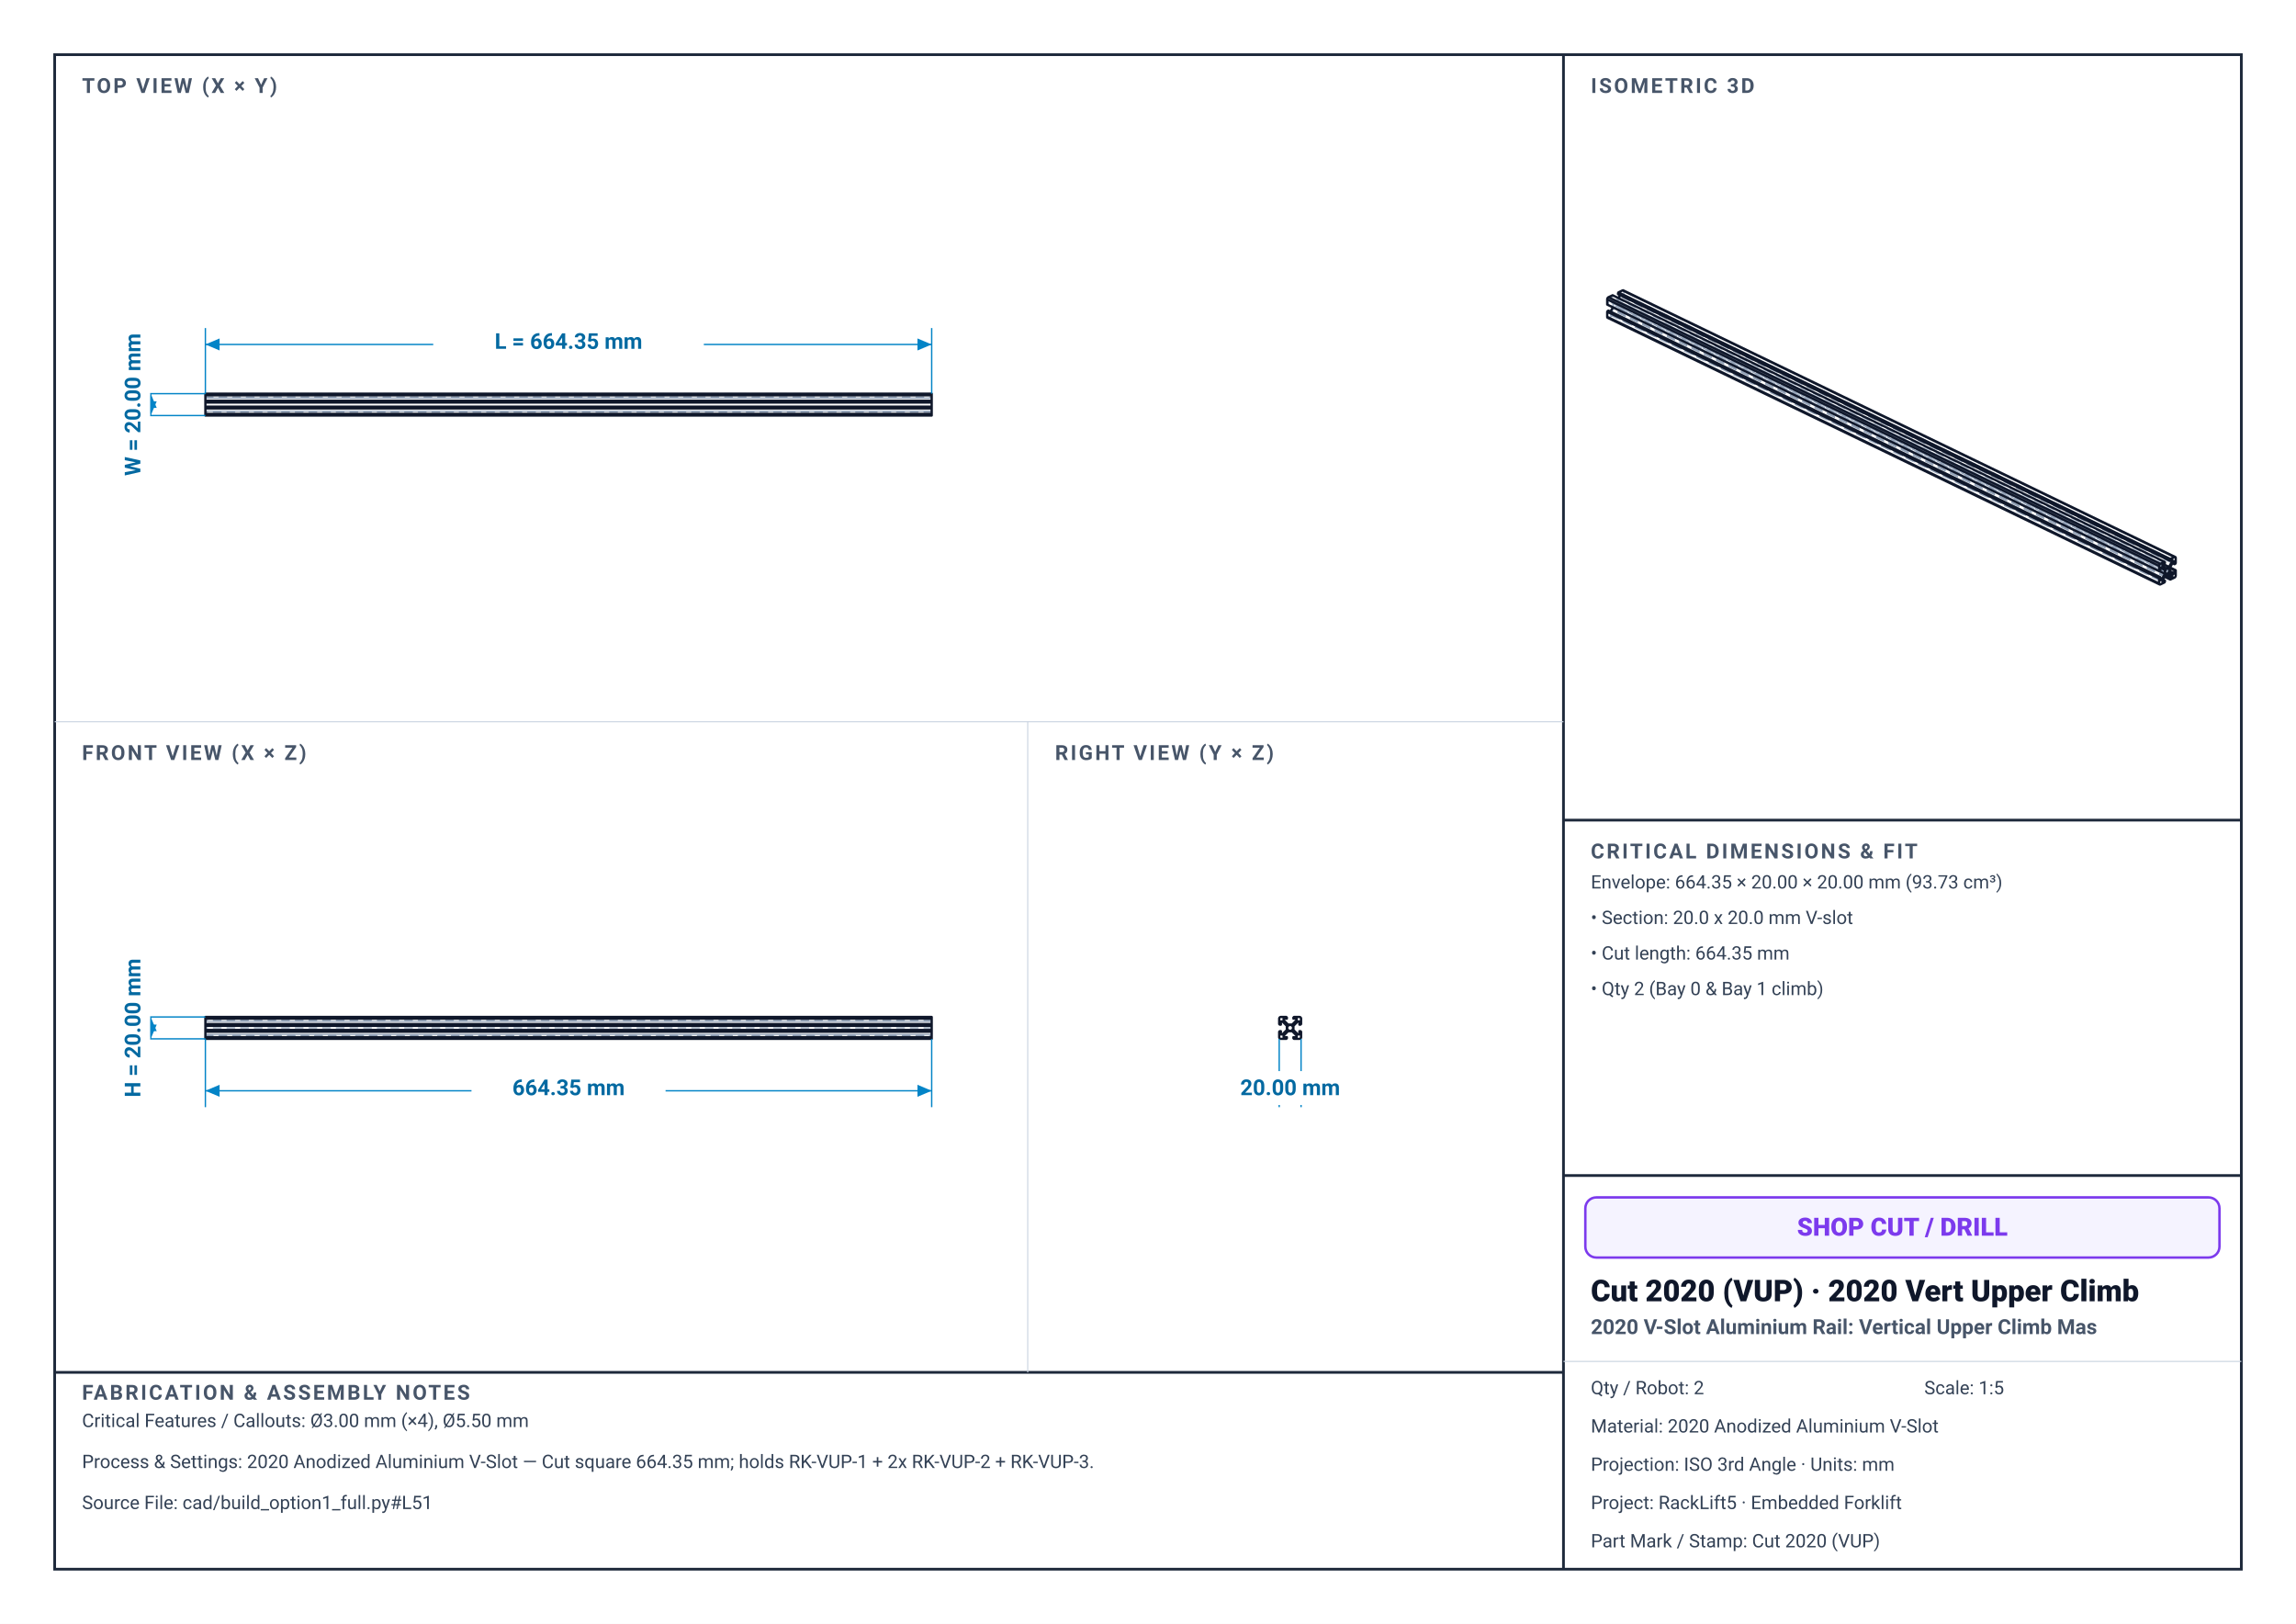
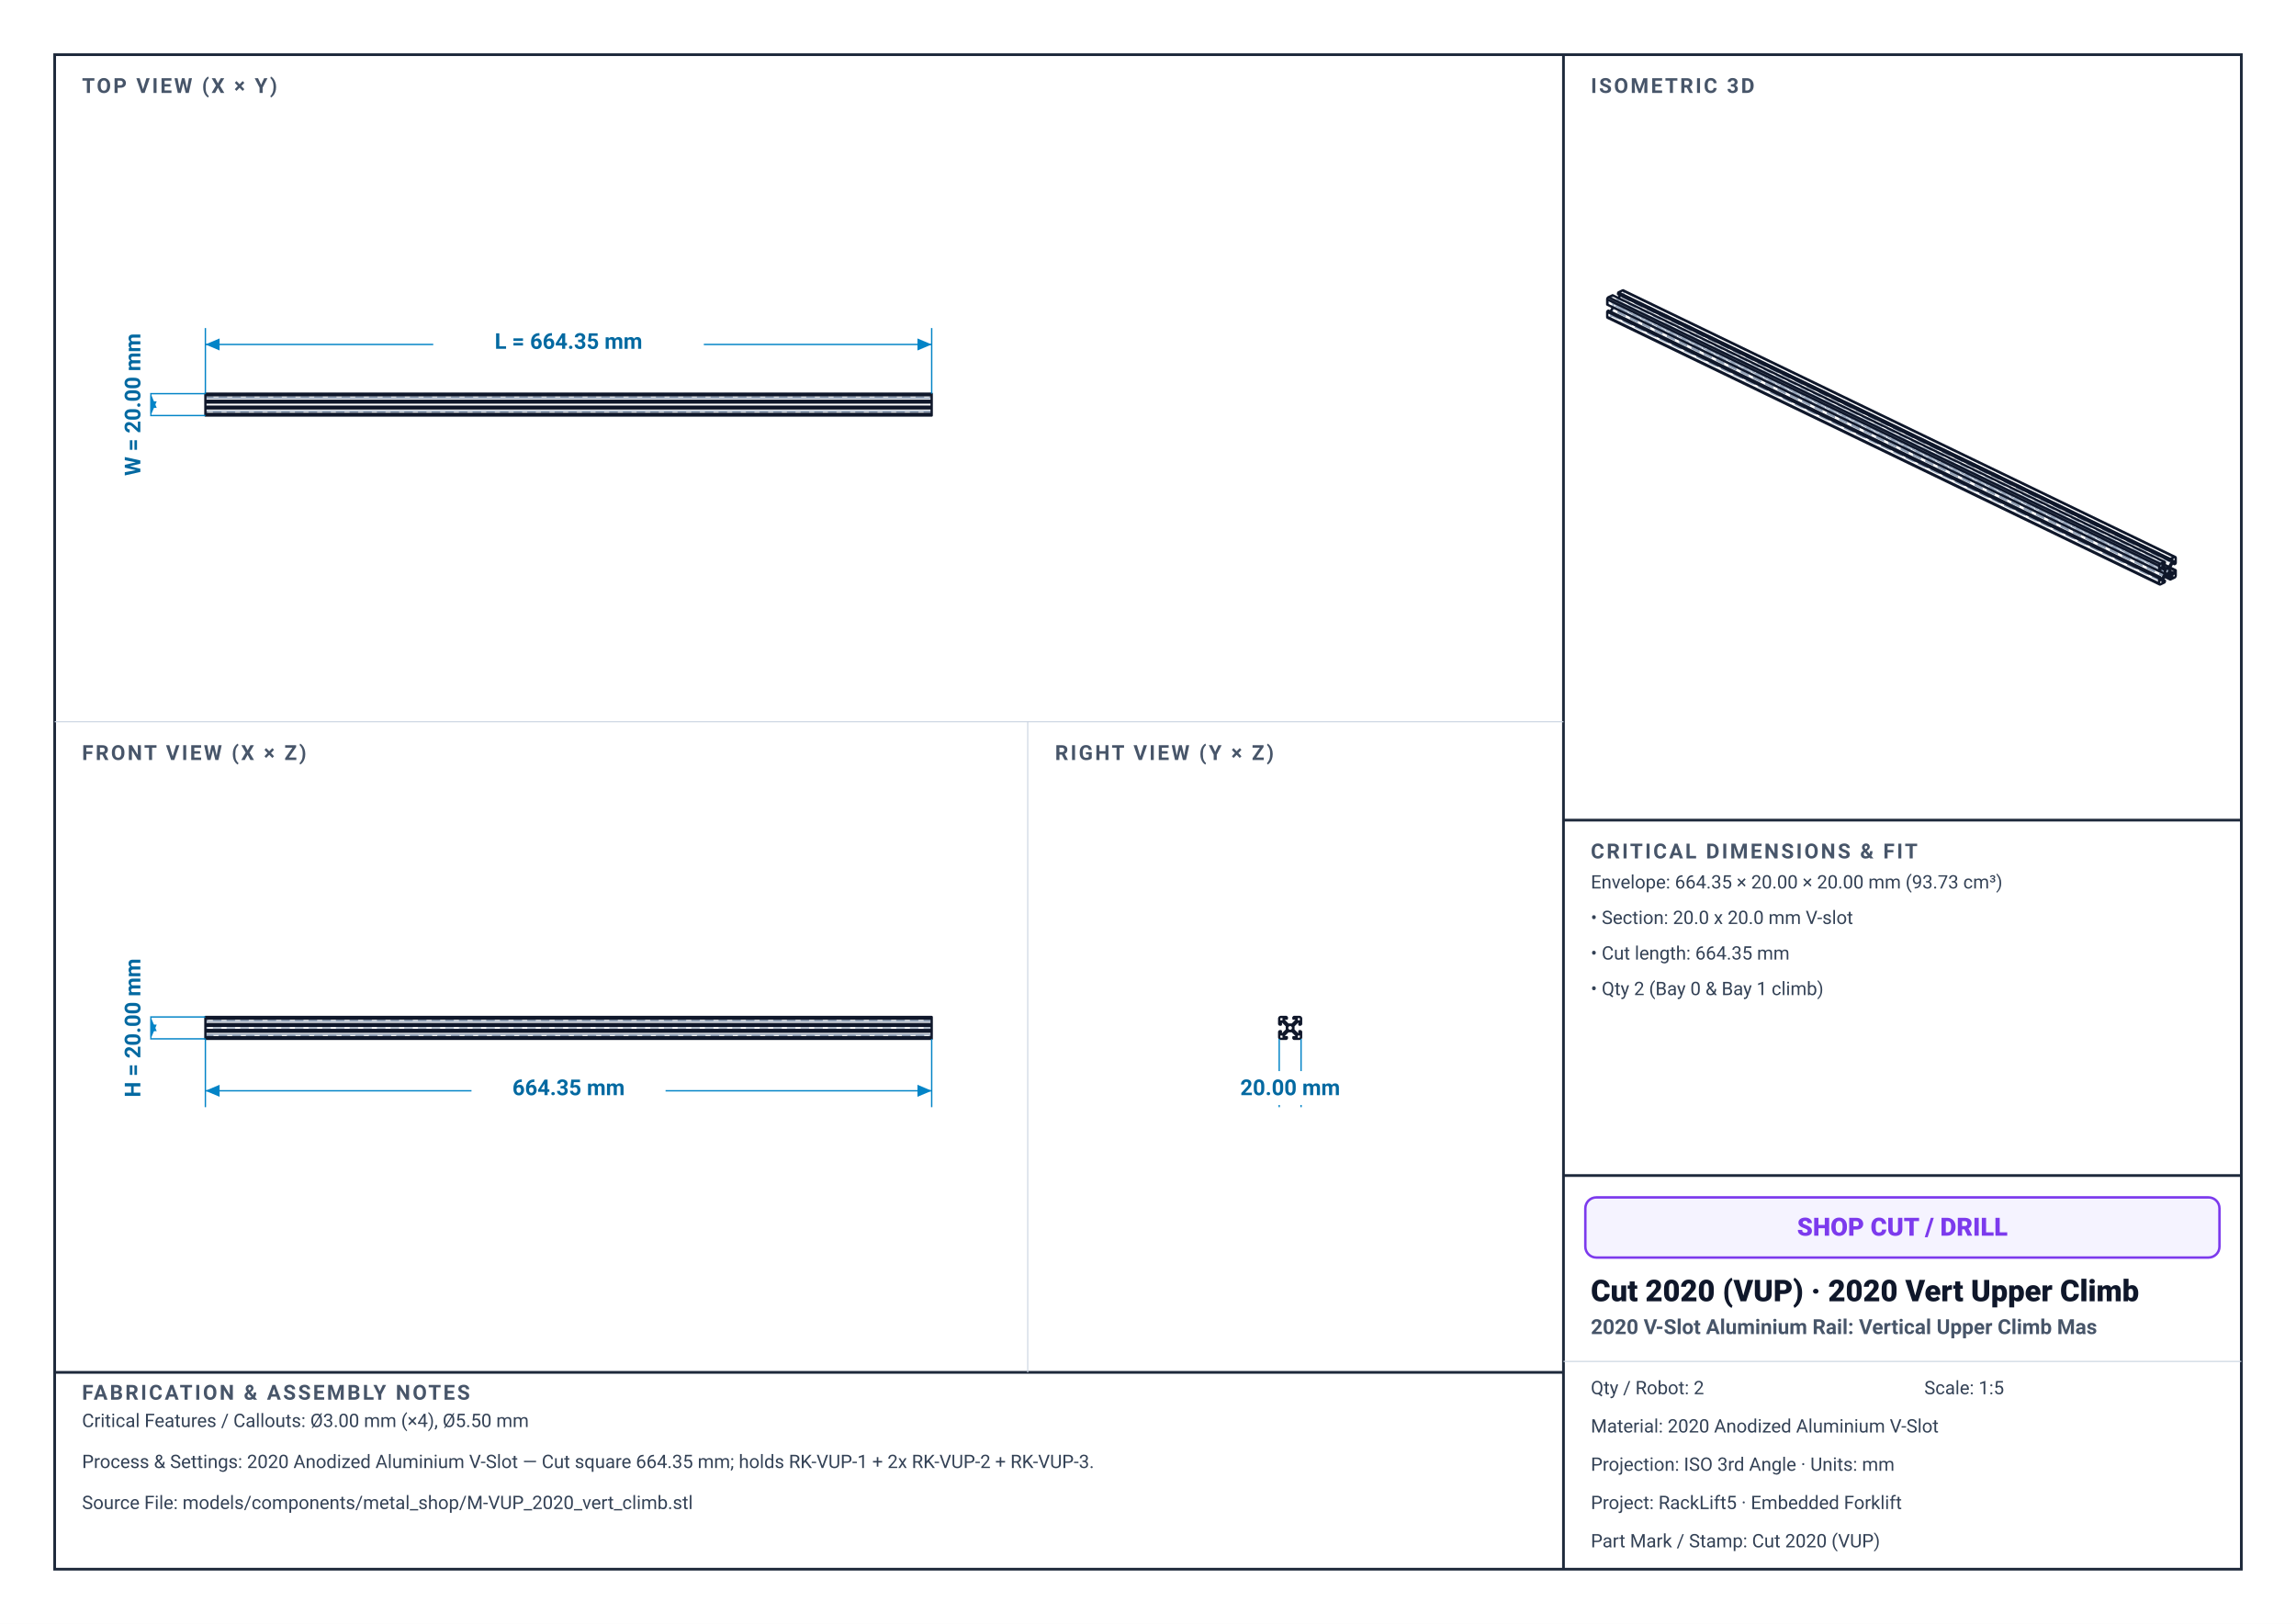
<svg xmlns="http://www.w3.org/2000/svg" width="420mm" height="297mm" viewBox="0 0 420 297">
  <style>
    text { font-family: -apple-system, BlinkMacSystemFont, "Segoe UI", Roboto, Helvetica, sans-serif; fill: #0f172a; }
    .vis { fill: none; stroke: #0f172a; stroke-width: 0.42; stroke-linecap: round; stroke-linejoin: round; }
    .hid { fill: none; stroke: #94a3b8; stroke-width: 0.22; stroke-dasharray: 1.4,1.1; stroke-linecap: round; }
    .dim line { stroke: #0284c7; stroke-width: 0.25; }
    .dim polygon { fill: #0284c7; }
    .dim text { fill: #0369a1; font-size: 4.0px; font-weight: 700; }
    .frame { fill: none; stroke: #1e293b; stroke-width: 0.5; }
    .grid { fill: none; stroke: #cbd5e1; stroke-width: 0.2; }
    .lbl { font-size: 3.8px; font-weight: 700; fill: #475569; letter-spacing: 0.4px; }
    .sm { font-size: 3.4px; fill: #334155; }
    .ttl { font-size: 5.5px; font-weight: 800; fill: #0f172a; }
    .sub { font-size: 3.8px; font-weight: 600; fill: #475569; }
  </style>
  <rect x="0" y="0" width="420" height="297" fill="#ffffff" />
  <rect x="10" y="10" width="400" height="277" class="frame" />
  <line x1="286" y1="10" x2="286" y2="287" class="frame" />
  <line x1="10" y1="251" x2="286" y2="251" class="frame" />
  <line x1="286" y1="150" x2="410" y2="150" class="frame" />
  <line x1="286" y1="215" x2="410" y2="215" class="frame" />
  <line x1="188" y1="132" x2="188" y2="251" class="grid" />
  <line x1="10" y1="132" x2="286" y2="132" class="grid" />
  <text x="15" y="17" class="lbl">TOP VIEW (X × Y)</text>
  <text x="15" y="139" class="lbl">FRONT VIEW (X × Z)</text>
  <text x="193" y="139" class="lbl">RIGHT VIEW (Y × Z)</text>
  <text x="291" y="17" class="lbl">ISOMETRIC 3D</text>
  <path class="hid" d="M37.57,76.00L170.43,76.00 M170.43,76.00L37.57,76.00 M170.43,75.70L170.43,75.72L170.43,75.73L170.43,75.75L170.43,75.77L170.43,75.78L170.43,75.80L170.43,75.82L170.43,75.83L170.43,75.85L170.43,75.87L170.43,75.88L170.43,75.90L170.43,75.92L170.43,75.93L170.43,75.95L170.43,75.97L170.43,75.98L170.43,76.00 M170.43,75.90L170.43,76.00 M170.43,75.70L170.43,74.70 M170.43,75.70L170.43,75.90 M170.43,74.70L170.43,74.60 M170.43,75.41L170.43,75.70 M170.43,74.60L170.43,75.19 M170.43,74.60L170.43,75.41 M170.43,75.19L170.43,74.38 M170.43,75.41L170.43,74.60 M170.43,74.38L170.43,73.62 M170.43,75.70L170.43,75.41 M170.43,73.62L170.43,72.81 M170.43,75.90L170.43,75.70 M170.43,72.81L170.43,73.40 M170.43,76.00L170.43,75.90 M170.43,73.40L170.43,73.30 M170.43,73.30L170.43,72.30 M170.43,72.00L170.43,72.02L170.43,72.03L170.43,72.05L170.43,72.07L170.43,72.08L170.43,72.10L170.43,72.12L170.43,72.13L170.43,72.15L170.43,72.17L170.43,72.18L170.43,72.20L170.43,72.22L170.43,72.23L170.43,72.25L170.43,72.27L170.43,72.28L170.43,72.30 M170.43,72.00L170.43,72.10 M170.43,75.19L170.43,74.60 M170.43,72.10L170.43,72.30 M170.43,74.60L170.43,75.19 M170.43,72.30L170.43,72.59 M170.43,72.59L170.43,73.40 M170.43,72.81L170.43,73.40 M170.43,73.40L170.43,72.59 M170.43,73.40L170.43,72.81 M170.43,72.59L170.43,72.30 M170.43,72.30L170.43,72.10 M170.43,72.10L170.43,72.00 M170.43,73.45L170.43,73.51L170.43,73.57L170.43,73.63L170.43,73.70L170.43,73.76L170.43,73.82L170.43,73.88L170.43,73.94L170.43,74.00L170.43,74.06L170.43,74.12L170.43,74.18L170.43,74.24L170.43,74.30L170.43,74.37L170.43,74.43L170.43,74.49L170.43,74.55 M170.43,74.55L170.43,74.49L170.43,74.43L170.43,74.37L170.43,74.30L170.43,74.24L170.43,74.18L170.43,74.12L170.43,74.06L170.43,74.00L170.43,73.94L170.43,73.88L170.43,73.82L170.43,73.76L170.43,73.70L170.43,73.63L170.43,73.57L170.43,73.51L170.43,73.45 M170.43,73.45L37.57,73.45 M37.57,73.45L37.57,73.51L37.57,73.57L37.57,73.63L37.57,73.70L37.57,73.76L37.57,73.82L37.57,73.88L37.57,73.94L37.57,74.00L37.57,74.06L37.57,74.12L37.57,74.18L37.57,74.24L37.57,74.30L37.57,74.37L37.57,74.43L37.57,74.49L37.57,74.55 M37.57,74.55L37.57,74.49L37.57,74.43L37.57,74.37L37.57,74.30L37.57,74.24L37.57,74.18L37.57,74.12L37.57,74.06L37.57,74.00L37.57,73.94L37.57,73.88L37.57,73.82L37.57,73.76L37.57,73.70L37.57,73.63L37.57,73.57L37.57,73.51L37.57,73.45 M37.57,72.00L170.43,72.00 M37.57,72.10L170.43,72.10 M37.57,72.10L37.57,72.00 M37.57,72.10L170.43,72.10 M170.43,73.30L37.57,73.30 M37.57,72.30L170.43,72.30 M37.57,72.30L37.57,72.10 M37.57,72.30L170.43,72.30 M170.43,73.40L37.57,73.40 M37.57,72.59L170.43,72.59 M37.57,72.59L37.57,72.30 M37.57,73.40L37.57,72.81 M170.43,72.81L37.57,72.81 M37.57,73.40L170.43,73.40 M37.57,73.40L37.57,72.59 M170.43,72.81L37.57,72.81 M37.57,73.40L170.43,73.40 M37.57,72.81L37.57,73.40 M37.57,72.59L170.43,72.59 M37.57,72.59L37.57,73.40 M37.57,72.30L170.43,72.30 M37.57,72.30L37.57,72.59 M37.57,74.60L37.57,75.19 M170.43,75.19L37.57,75.19 M37.57,72.30L170.43,72.30 M170.43,75.19L37.57,75.19 M37.57,72.10L170.43,72.10 M37.57,72.10L37.57,72.30 M37.57,75.19L37.57,74.60 M170.43,74.60L37.57,74.60 M37.57,72.10L170.43,72.10 M37.57,72.00L170.43,72.00 M37.57,72.00L37.57,72.10 M170.43,74.70L37.57,74.70 M37.57,72.00L170.43,72.00 M37.57,72.00L37.57,72.02L37.57,72.03L37.57,72.05L37.57,72.07L37.57,72.08L37.57,72.10L37.57,72.12L37.57,72.13L37.57,72.15L37.57,72.17L37.57,72.18L37.57,72.20L37.57,72.22L37.57,72.23L37.57,72.25L37.57,72.27L37.57,72.28L37.57,72.30 M37.57,72.30L170.43,72.30 M37.57,73.30L170.43,73.30 M37.57,73.30L37.57,72.30 M37.57,73.30L170.43,73.30 M170.43,76.00L37.57,76.00 M37.57,73.40L170.43,73.40 M37.57,73.40L37.57,73.30 M37.57,76.00L37.57,75.90 M170.43,75.90L37.57,75.90 M37.57,73.40L170.43,73.40 M170.43,75.90L37.57,75.90 M37.57,72.81L170.43,72.81 M37.57,72.81L37.57,73.40 M37.57,75.90L37.57,75.70 M170.43,75.70L37.57,75.70 M37.57,72.81L170.43,72.81 M170.43,75.70L37.57,75.70 M37.57,73.62L170.43,73.62 M37.57,73.62L37.57,72.81 M37.57,75.70L37.57,75.41 M170.43,75.41L37.57,75.41 M37.57,74.38L170.43,74.38 M37.57,74.38L37.57,73.62 M37.57,75.41L37.57,74.60 M170.43,74.60L37.57,74.60 M37.57,75.19L170.43,75.19 M37.57,75.19L37.57,74.38 M170.43,74.60L37.57,74.60 M37.57,75.19L170.43,75.19 M37.57,74.60L37.57,75.41 M170.43,75.41L37.57,75.41 M37.57,74.60L170.43,74.60 M37.57,74.60L37.57,75.19 M37.57,75.41L37.57,75.70 M170.43,75.70L37.57,75.70 M37.57,74.60L170.43,74.60 M170.43,75.70L37.57,75.70 M37.57,74.70L170.43,74.70 M37.57,74.70L37.57,74.60 M37.57,75.70L37.57,75.90 M170.43,75.90L37.57,75.90 M37.57,74.70L170.43,74.70 M170.43,75.90L37.57,75.90 M37.57,75.70L170.43,75.70 M37.57,75.70L37.57,74.70 M37.57,75.90L37.57,76.00 M37.57,75.70L37.57,75.72L37.57,75.73L37.57,75.75L37.57,75.77L37.57,75.78L37.57,75.80L37.57,75.82L37.57,75.83L37.57,75.85L37.57,75.87L37.57,75.88L37.57,75.90L37.57,75.92L37.57,75.93L37.57,75.95L37.57,75.97L37.57,75.98L37.57,76.00 M170.43,74.55L37.57,74.55 M170.43,190.00L170.43,189.90 M170.43,189.19L170.43,188.60 M170.43,189.90L170.43,189.70 M170.43,188.60L170.43,189.19 M170.43,189.70L170.43,189.41 M170.43,189.41L170.43,188.60 M170.43,186.81L170.43,187.40 M170.43,188.60L170.43,189.41 M170.43,187.40L170.43,186.81 M170.43,189.41L170.43,189.70 M170.43,189.70L170.43,189.90 M170.43,189.90L170.43,190.00 M170.43,189.70L170.43,189.72L170.43,189.73L170.43,189.75L170.43,189.77L170.43,189.78L170.43,189.80L170.43,189.82L170.43,189.83L170.43,189.85L170.43,189.87L170.43,189.88L170.43,189.90L170.43,189.92L170.43,189.93L170.43,189.95L170.43,189.97L170.43,189.98L170.43,190.00 M170.43,186.10L170.43,186.00 M170.43,189.70L170.43,188.70 M170.43,186.30L170.43,186.10 M170.43,188.70L170.43,188.60 M170.43,186.59L170.43,186.30 M170.43,188.60L170.43,189.19 M170.43,187.40L170.43,186.59 M170.43,189.19L170.43,188.38 M170.43,186.59L170.43,187.40 M170.43,188.38L170.43,187.62 M170.43,186.30L170.43,186.59 M170.43,187.62L170.43,186.81 M170.43,186.10L170.43,186.30 M170.43,186.81L170.43,187.40 M170.43,186.00L170.43,186.10 M170.43,187.40L170.43,187.30 M170.43,186.00L170.43,186.02L170.43,186.03L170.43,186.05L170.43,186.07L170.43,186.08L170.43,186.10L170.43,186.12L170.43,186.13L170.43,186.15L170.43,186.17L170.43,186.18L170.43,186.20L170.43,186.22L170.43,186.23L170.43,186.25L170.43,186.27L170.43,186.28L170.43,186.30 M170.43,187.30L170.43,186.30 M170.43,188.00L170.43,187.97L170.43,187.94L170.43,187.91L170.43,187.88L170.43,187.85L170.43,187.82L170.43,187.79L170.43,187.76L170.43,187.73L170.43,187.70L170.43,187.67L170.43,187.63L170.43,187.60L170.43,187.57L170.43,187.54L170.43,187.51L170.43,187.48L170.43,187.45 M170.43,187.45L170.43,187.51L170.43,187.57L170.43,187.63L170.43,187.70L170.43,187.76L170.43,187.82L170.43,187.88L170.43,187.94L170.43,188.00L170.43,188.06L170.43,188.12L170.43,188.18L170.43,188.24L170.43,188.30L170.43,188.37L170.43,188.43L170.43,188.49L170.43,188.55 M170.43,188.55L170.43,188.52L170.43,188.49L170.43,188.46L170.43,188.43L170.43,188.40L170.43,188.37L170.43,188.33L170.43,188.30L170.43,188.27L170.43,188.24L170.43,188.21L170.43,188.18L170.43,188.15L170.43,188.12L170.43,188.09L170.43,188.06L170.43,188.03L170.43,188.00 M170.43,188.00L37.57,188.00 M37.57,188.00L37.57,187.97L37.57,187.94L37.57,187.91L37.57,187.88L37.57,187.85L37.57,187.82L37.57,187.79L37.57,187.76L37.57,187.73L37.57,187.70L37.57,187.67L37.57,187.63L37.57,187.60L37.57,187.57L37.57,187.54L37.57,187.51L37.57,187.48L37.57,187.45 M37.57,187.45L37.57,187.51L37.57,187.57L37.57,187.63L37.57,187.70L37.57,187.76L37.57,187.82L37.57,187.88L37.57,187.94L37.57,188.00L37.57,188.06L37.57,188.12L37.57,188.18L37.57,188.24L37.57,188.30L37.57,188.37L37.57,188.43L37.57,188.49L37.57,188.55 M37.57,188.55L37.57,188.52L37.57,188.49L37.57,188.46L37.57,188.43L37.57,188.40L37.57,188.37L37.57,188.33L37.57,188.30L37.57,188.27L37.57,188.24L37.57,188.21L37.57,188.18L37.57,188.15L37.57,188.12L37.57,188.09L37.57,188.06L37.57,188.03L37.57,188.00 M37.57,187.30L170.43,187.30 M37.57,187.30L37.57,186.30 M170.43,186.30L37.57,186.30 M37.57,186.00L37.57,186.02L37.57,186.03L37.57,186.05L37.57,186.07L37.57,186.08L37.57,186.10L37.57,186.12L37.57,186.13L37.57,186.15L37.57,186.17L37.57,186.18L37.57,186.20L37.57,186.22L37.57,186.23L37.57,186.25L37.57,186.27L37.57,186.28L37.57,186.30 M170.43,186.00L37.57,186.00 M37.57,187.30L170.43,187.30 M170.43,186.00L37.57,186.00 M37.57,187.40L170.43,187.40 M37.57,187.40L37.57,187.30 M37.57,186.00L37.57,186.10 M170.43,186.10L37.57,186.10 M37.57,187.40L170.43,187.40 M170.43,186.10L37.57,186.10 M37.57,186.81L170.43,186.81 M37.57,186.81L37.57,187.40 M37.57,186.10L37.57,186.30 M170.43,186.30L37.57,186.30 M37.57,186.81L170.43,186.81 M170.43,186.30L37.57,186.30 M37.57,187.62L170.43,187.62 M37.57,187.62L37.57,186.81 M37.57,186.30L37.57,186.59 M170.43,186.59L37.57,186.59 M37.57,188.38L170.43,188.38 M37.57,188.38L37.57,187.62 M37.57,186.59L37.57,187.40 M170.43,187.40L37.57,187.40 M37.57,189.19L170.43,189.19 M37.57,189.19L37.57,188.38 M170.43,187.40L37.57,187.40 M37.57,189.19L170.43,189.19 M37.57,187.40L37.57,186.59 M170.43,186.59L37.57,186.59 M37.57,188.60L170.43,188.60 M37.57,188.60L37.57,189.19 M37.57,186.59L37.57,186.30 M170.43,186.30L37.57,186.30 M37.57,188.60L170.43,188.60 M170.43,186.30L37.57,186.30 M37.57,188.70L170.43,188.70 M37.57,188.70L37.57,188.60 M37.57,186.30L37.57,186.10 M170.43,186.10L37.57,186.10 M37.57,188.70L170.43,188.70 M170.43,186.10L37.57,186.10 M37.57,189.70L170.43,189.70 M37.57,189.70L37.57,188.70 M37.57,186.10L37.57,186.00 M170.43,186.00L37.57,186.00 M37.57,189.70L37.57,189.72L37.57,189.73L37.57,189.75L37.57,189.77L37.57,189.78L37.57,189.80L37.57,189.82L37.57,189.83L37.57,189.85L37.57,189.87L37.57,189.88L37.57,189.90L37.57,189.92L37.57,189.93L37.57,189.95L37.57,189.97L37.57,189.98L37.57,190.00 M37.57,190.00L170.43,190.00 M37.57,190.00L170.43,190.00 M37.57,189.90L170.43,189.90 M37.57,189.90L37.57,190.00 M37.57,189.90L170.43,189.90 M170.43,187.30L37.57,187.30 M37.57,189.70L170.43,189.70 M37.57,189.70L37.57,189.90 M37.57,189.70L170.43,189.70 M170.43,187.40L37.57,187.40 M37.57,189.41L170.43,189.41 M37.57,189.41L37.57,189.70 M37.57,187.40L37.57,186.81 M170.43,186.81L37.57,186.81 M37.57,188.60L170.43,188.60 M37.57,188.60L37.57,189.41 M170.43,186.81L37.57,186.81 M37.57,188.60L170.43,188.60 M37.57,186.81L37.57,187.40 M37.57,189.41L170.43,189.41 M37.57,189.41L37.57,188.60 M37.57,189.70L170.43,189.70 M37.57,189.70L37.57,189.41 M37.57,188.60L37.57,189.19 M170.43,189.19L37.57,189.19 M37.57,189.70L170.43,189.70 M170.43,189.19L37.57,189.19 M37.57,189.90L170.43,189.90 M37.57,189.90L37.57,189.70 M37.57,189.19L37.57,188.60 M170.43,188.60L37.57,188.60 M37.57,189.90L170.43,189.90 M37.57,190.00L170.43,190.00 M37.57,190.00L37.57,189.90 M170.43,188.70L37.57,188.70 M170.43,187.45L37.57,187.45 M170.43,188.55L37.57,188.55 M234.00,189.70L234.00,188.70 M236.55,188.00L236.53,187.88L236.49,187.76L236.43,187.66L236.34,187.57L236.24,187.51L236.12,187.47L236.00,187.45L235.88,187.47L235.76,187.51L235.66,187.57L235.57,187.66L235.51,187.76L235.47,187.88L235.45,188.00L235.47,188.12L235.51,188.24L235.57,188.34L235.66,188.43L235.76,188.49L235.88,188.53L236.00,188.55L236.12,188.53L236.24,188.49L236.34,188.43L236.43,188.34L236.49,188.24L236.53,188.12L236.55,188.00 M238.00,187.30L238.00,186.30 M237.70,186.00L237.72,186.00L237.73,186.00L237.75,186.00L237.77,186.01L237.78,186.01L237.80,186.02L237.81,186.02L237.83,186.03L237.85,186.04L237.86,186.05L237.87,186.06L237.89,186.07L237.90,186.08L237.91,186.09L237.92,186.10L237.93,186.11L237.94,186.13L237.95,186.14L237.96,186.15L237.97,186.17L237.98,186.19L237.98,186.20L237.99,186.22L237.99,186.23L238.00,186.25L238.00,186.27L238.00,186.28L238.00,186.30 M237.90,187.30L238.00,187.30 M236.70,186.00L237.70,186.00 M237.90,187.40L237.90,187.30 M236.70,186.00L236.70,186.10 M237.70,187.40L237.90,187.40 M236.70,186.10L236.60,186.10 M237.70,186.81L237.70,187.40 M236.60,186.10L236.60,186.30 M237.41,186.81L237.70,186.81 M236.60,186.30L237.19,186.30 M236.60,187.62L237.41,186.81 M237.19,186.30L237.19,186.59 M236.60,188.38L236.60,187.62 M237.19,186.59L236.38,187.40 M237.41,189.19L236.60,188.38 M236.38,187.40L235.62,187.40 M237.70,189.19L237.41,189.19 M235.62,187.40L234.81,186.59 M237.70,188.60L237.70,189.19 M234.81,186.59L234.81,186.30 M237.90,188.60L237.70,188.60 M234.81,186.30L235.40,186.30 M237.90,188.70L237.90,188.60 M235.40,186.30L235.40,186.10 M238.00,188.70L237.90,188.70 M235.40,186.10L235.30,186.10 M238.00,189.70L238.00,188.70 M235.30,186.10L235.30,186.00 M238.00,189.70L238.00,189.72L238.00,189.73L238.00,189.75L237.99,189.77L237.99,189.78L237.98,189.80L237.98,189.81L237.97,189.83L237.96,189.85L237.95,189.86L237.94,189.87L237.93,189.89L237.92,189.90L237.91,189.91L237.90,189.92L237.89,189.93L237.87,189.94L237.86,189.95L237.85,189.96L237.83,189.97L237.81,189.98L237.80,189.98L237.78,189.99L237.77,189.99L237.75,190.00L237.73,190.00L237.72,190.00L237.70,190.00 M234.30,186.00L235.30,186.00 M236.70,190.00L237.70,190.00 M234.00,186.30L234.00,186.28L234.00,186.27L234.00,186.25L234.01,186.23L234.01,186.22L234.02,186.20L234.02,186.19L234.03,186.17L234.04,186.15L234.05,186.14L234.06,186.13L234.07,186.11L234.08,186.10L234.09,186.09L234.10,186.08L234.11,186.07L234.13,186.06L234.14,186.05L234.15,186.04L234.17,186.03L234.19,186.02L234.20,186.02L234.22,186.01L234.23,186.01L234.25,186.00L234.27,186.00L234.28,186.00L234.30,186.00 M236.70,189.90L236.70,190.00 M234.00,187.30L234.00,186.30 M236.60,189.90L236.70,189.90 M234.00,187.30L234.10,187.30 M236.60,189.70L236.60,189.90 M234.10,187.30L234.10,187.40 M237.19,189.70L236.60,189.70 M234.10,187.40L234.30,187.40 M237.19,189.41L237.19,189.70 M234.30,187.40L234.30,186.81 M236.38,188.60L237.19,189.41 M234.30,186.81L234.59,186.81 M235.62,188.60L236.38,188.60 M234.59,186.81L235.40,187.62 M234.81,189.41L235.62,188.60 M235.40,187.62L235.40,188.38 M234.81,189.70L234.81,189.41 M235.40,188.38L234.59,189.19 M235.40,189.70L234.81,189.70 M234.59,189.19L234.30,189.19 M235.40,189.90L235.40,189.70 M234.30,189.19L234.30,188.60 M235.30,189.90L235.40,189.90 M234.30,188.60L234.10,188.60 M235.30,190.00L235.30,189.90 M234.10,188.60L234.10,188.70 M234.30,190.00L235.30,190.00 M234.10,188.70L234.00,188.70 M234.30,190.00L234.28,190.00L234.27,190.00L234.25,190.00L234.23,189.99L234.22,189.99L234.20,189.98L234.19,189.98L234.17,189.97L234.15,189.96L234.14,189.95L234.13,189.94L234.11,189.93L234.10,189.92L234.09,189.91L234.08,189.90L234.07,189.89L234.06,189.87L234.05,189.86L234.04,189.85L234.03,189.83L234.02,189.81L234.02,189.80L234.01,189.78L234.01,189.77L234.00,189.75L234.00,189.73L234.00,189.72L234.00,189.70 M396.38,103.93L295.94,55.42 M295.94,55.42L295.94,55.40L295.93,55.38L295.93,55.35L295.93,55.33L295.93,55.31L295.92,55.29L295.92,55.27L295.91,55.25L295.90,55.23L295.89,55.21L295.88,55.19L295.87,55.17L295.86,55.16L295.84,55.14L295.83,55.13L295.81,55.11L295.79,55.10L295.78,55.09 M295.78,55.09L295.69,55.07L295.61,55.07L295.53,55.10L295.46,55.14L295.39,55.19L295.33,55.25L295.28,55.32L295.23,55.39L295.19,55.46L295.16,55.54L295.13,55.62L295.11,55.70L295.10,55.79L295.11,55.87L295.12,55.95L295.15,56.03L295.20,56.10L295.26,56.15 M295.26,56.15L295.32,56.17L295.39,56.17L295.45,56.16L295.51,56.14L295.56,56.11L295.61,56.08L295.66,56.04L295.71,55.99L295.75,55.94L295.78,55.89L295.82,55.84L295.85,55.78L295.87,55.73L295.89,55.67L295.91,55.61L295.92,55.54L295.93,55.48L295.94,55.42 M297.04,54.23L398.00,102.99 M297.04,54.23L297.04,53.29 M398.00,102.05L297.04,53.29 M296.95,53.11L296.96,53.11L296.97,53.12L296.98,53.13L296.99,53.13L297.00,53.14L297.00,53.15L297.01,53.16L297.02,53.17L297.02,53.18L297.02,53.19L297.03,53.21L297.03,53.22L297.03,53.23L297.04,53.24L297.04,53.25L297.04,53.26L297.04,53.27L297.04,53.29 M296.96,54.26L397.92,103.02 M296.96,54.26L297.04,54.23 M296.96,54.36L397.92,103.12 M296.96,54.36L296.96,54.26 M296.81,54.43L397.40,103.01 M296.81,54.43L296.96,54.36 M296.81,53.88L397.77,102.64 M296.81,53.88L296.81,54.43 M296.59,53.98L397.56,102.74 M296.59,53.98L296.81,53.88 M295.98,53.80L296.42,53.58 M397.38,102.34L296.42,53.58 M295.98,55.05L396.94,103.81 M295.98,55.05L296.59,53.98 M296.42,53.58L296.42,53.85 M397.11,102.48L296.42,53.85 M295.98,55.75L396.94,104.51 M295.98,55.75L295.98,55.05 M296.42,53.85L296.35,53.98 M296.04,54.51L295.80,54.92 M395.69,103.16L295.80,54.92 M296.59,56.22L397.56,104.98 M296.59,56.22L295.98,55.75 M295.80,54.92L295.23,55.19 M396.20,103.95L295.23,55.19 M296.81,56.12L396.94,104.47 M296.81,56.12L296.59,56.22 M295.23,55.19L294.62,54.73 M395.58,103.49L294.62,54.73 M296.81,55.56L396.94,103.92 M296.81,55.56L296.81,56.12 M294.62,54.73L294.62,54.46 M395.58,103.22L294.62,54.46 M296.96,55.49L396.95,103.78 M296.96,55.49L296.81,55.56 M294.62,54.46L295.06,54.24 M396.02,103.00L295.06,54.24 M296.96,55.58L397.92,104.34 M296.96,55.58L296.96,55.49 M295.06,54.24L295.06,54.05 M395.95,102.78L295.06,54.05 M297.04,55.54L397.92,104.27 M297.04,55.54L296.96,55.58 M295.06,54.05L294.99,54.09 M395.95,102.85L294.99,54.09 M297.04,56.49L398.00,105.25 M297.04,56.49L297.04,55.54 M294.99,54.09L294.99,54.00 M297.04,56.49L297.04,56.51L297.04,56.54L297.03,56.56L297.03,56.59L297.02,56.62L297.01,56.64L297.00,56.66L296.99,56.69L296.98,56.71L296.96,56.73L296.95,56.76L296.93,56.78L296.91,56.80L296.90,56.82L296.88,56.83L296.86,56.85L296.83,56.87L296.81,56.88 M296.81,56.88L397.77,105.64 M296.05,57.25L395.96,105.49 M296.05,57.25L296.81,56.88 M296.05,57.15L397.01,105.91 M296.05,57.15L296.05,57.25 M295.98,57.19L395.96,105.48 M295.98,57.19L296.05,57.15 M294.00,55.70L294.08,55.66 M395.04,104.42L294.08,55.66 M295.98,57.00L396.05,105.33 M295.98,57.00L295.98,57.19 M294.08,55.66L294.08,55.73 M296.42,56.78L396.31,105.03 M296.42,56.78L295.98,57.00 M294.08,55.75L294.23,55.68 M395.19,104.44L294.23,55.68 M296.42,56.51L396.59,104.89 M296.42,56.51L296.42,56.78 M294.23,55.68L294.23,55.12 M395.19,103.88L294.23,55.12 M295.80,56.05L396.77,104.81 M295.80,56.05L296.42,56.51 M294.23,55.12L294.44,55.02 M395.41,103.78L294.44,55.02 M295.23,56.32L396.20,105.08 M295.23,56.32L295.80,56.05 M294.44,55.02L295.06,55.49 M395.23,103.86L295.06,55.49 M294.62,57.39L395.58,106.15 M294.62,57.39L295.23,56.32 M295.06,55.49L295.06,56.19 M395.07,104.49L295.06,56.19 M294.62,57.66L395.58,106.42 M294.62,57.66L294.62,57.39 M295.06,56.19L295.05,56.22 M294.60,56.99L294.44,57.26 M395.19,105.91L294.44,57.26 M295.06,57.44L395.65,106.02 M295.06,57.44L294.62,57.66 M294.44,57.26L294.23,57.36 M395.19,106.12L294.23,57.36 M295.06,57.63L396.02,106.39 M295.06,57.63L295.06,57.44 M294.23,57.36L294.23,56.81 M294.99,57.66L395.95,106.42 M294.99,57.66L295.06,57.63 M294.99,57.76L395.95,106.52 M294.99,57.76L294.99,57.66 M294.23,58.13L395.19,106.89 M294.23,58.13L294.99,57.76 M294.23,58.13L294.22,58.13L294.21,58.13L294.21,58.14L294.20,58.14L294.19,58.14L294.18,58.14L294.17,58.14L294.17,58.15L294.16,58.15L294.15,58.15L294.14,58.15L294.13,58.15L294.13,58.15L294.12,58.14L294.11,58.14L294.10,58.14L294.10,58.14L294.09,58.13 M396.74,103.85L295.78,55.09 M396.22,104.91L295.26,56.15" />
  <path class="vis" d="M170.43,76.00L170.43,75.98L170.43,75.97L170.43,75.95L170.43,75.93L170.43,75.92L170.43,75.90L170.43,75.88L170.43,75.87L170.43,75.85L170.43,75.83L170.43,75.82L170.43,75.80L170.43,75.78L170.43,75.77L170.43,75.75L170.43,75.73L170.43,75.72L170.43,75.70 M170.43,75.70L170.43,74.70 M170.43,74.60L170.43,74.70 M170.43,74.38L170.43,74.60 M170.43,73.62L170.43,74.38 M170.43,73.40L170.43,73.62 M170.43,73.30L170.43,73.40 M170.43,73.30L170.43,72.30 M170.43,72.30L170.43,72.28L170.43,72.27L170.43,72.25L170.43,72.23L170.43,72.22L170.43,72.20L170.43,72.18L170.43,72.17L170.43,72.15L170.43,72.13L170.43,72.12L170.43,72.10L170.43,72.08L170.43,72.07L170.43,72.05L170.43,72.03L170.43,72.02L170.43,72.00 M170.43,72.00L37.57,72.00 M37.57,72.30L37.57,72.28L37.57,72.27L37.57,72.25L37.57,72.23L37.57,72.22L37.57,72.20L37.57,72.18L37.57,72.17L37.57,72.15L37.57,72.13L37.57,72.12L37.57,72.10L37.57,72.08L37.57,72.07L37.57,72.05L37.57,72.03L37.57,72.02L37.57,72.00 M170.43,72.30L37.57,72.30 M37.57,73.30L37.57,72.30 M170.43,73.30L37.57,73.30 M37.57,73.30L37.57,73.40 M170.43,73.40L37.57,73.40 M37.57,73.40L37.57,73.62 M170.43,73.62L37.57,73.62 M37.57,73.62L37.57,74.38 M170.43,74.38L37.57,74.38 M37.57,74.38L37.57,74.60 M170.43,74.60L37.57,74.60 M37.57,74.60L37.57,74.70 M170.43,74.70L37.57,74.70 M37.57,75.70L37.57,74.70 M170.43,75.70L37.57,75.70 M37.57,76.00L37.57,75.98L37.57,75.97L37.57,75.95L37.57,75.93L37.57,75.92L37.57,75.90L37.57,75.88L37.57,75.87L37.57,75.85L37.57,75.83L37.57,75.82L37.57,75.80L37.57,75.78L37.57,75.77L37.57,75.75L37.57,75.73L37.57,75.72L37.57,75.70 M170.43,76.00L37.57,76.00 M37.57,189.70L170.43,189.70 M37.57,189.70L37.57,188.70 M170.43,188.70L37.57,188.70 M170.43,189.70L170.43,188.70 M170.43,190.00L170.43,189.98L170.43,189.97L170.43,189.95L170.43,189.93L170.43,189.92L170.43,189.90L170.43,189.88L170.43,189.87L170.43,189.85L170.43,189.83L170.43,189.82L170.43,189.80L170.43,189.78L170.43,189.77L170.43,189.75L170.43,189.73L170.43,189.72L170.43,189.70 M170.43,188.60L170.43,188.70 M170.43,188.38L170.43,188.60 M170.43,187.62L170.43,188.38 M170.43,187.40L170.43,187.62 M170.43,187.30L170.43,187.40 M170.43,187.30L170.43,186.30 M170.43,186.30L170.43,186.28L170.43,186.27L170.43,186.25L170.43,186.23L170.43,186.22L170.43,186.20L170.43,186.18L170.43,186.17L170.43,186.15L170.43,186.13L170.43,186.12L170.43,186.10L170.43,186.08L170.43,186.07L170.43,186.05L170.43,186.03L170.43,186.02L170.43,186.00 M170.43,186.00L37.57,186.00 M37.57,186.30L37.57,186.28L37.57,186.27L37.57,186.25L37.57,186.23L37.57,186.22L37.57,186.20L37.57,186.18L37.57,186.17L37.57,186.15L37.57,186.13L37.57,186.12L37.57,186.10L37.57,186.08L37.57,186.07L37.57,186.05L37.57,186.03L37.57,186.02L37.57,186.00 M170.43,186.30L37.57,186.30 M37.57,187.30L37.57,186.30 M170.43,187.30L37.57,187.30 M37.57,187.30L37.57,187.40 M170.43,187.40L37.57,187.40 M37.57,187.40L37.57,187.62 M170.43,187.62L37.57,187.62 M37.57,187.62L37.57,188.38 M170.43,188.38L37.57,188.38 M37.57,188.38L37.57,188.60 M170.43,188.60L37.57,188.60 M37.57,188.60L37.57,188.70 M37.57,190.00L170.43,190.00 M37.57,190.00L37.57,189.98L37.57,189.97L37.57,189.95L37.57,189.93L37.57,189.92L37.57,189.90L37.57,189.88L37.57,189.87L37.57,189.85L37.57,189.83L37.57,189.82L37.57,189.80L37.57,189.78L37.57,189.77L37.57,189.75L37.57,189.73L37.57,189.72L37.57,189.70 M234.00,189.70L234.00,188.70 M234.30,190.00L234.28,190.00L234.27,190.00L234.25,190.00L234.23,189.99L234.22,189.99L234.20,189.98L234.19,189.98L234.17,189.97L234.15,189.96L234.14,189.95L234.13,189.94L234.11,189.93L234.10,189.92L234.09,189.91L234.08,189.90L234.07,189.89L234.06,189.87L234.05,189.86L234.04,189.85L234.03,189.83L234.02,189.81L234.02,189.80L234.01,189.78L234.01,189.77L234.00,189.75L234.00,189.73L234.00,189.72L234.00,189.70 M234.10,188.70L234.00,188.70 M234.30,190.00L235.30,190.00 M234.10,188.60L234.10,188.70 M235.30,190.00L235.30,189.90 M234.30,188.60L234.10,188.60 M235.30,189.90L235.40,189.90 M234.30,189.19L234.30,188.60 M235.40,189.90L235.40,189.70 M234.59,189.19L234.30,189.19 M235.40,189.70L234.81,189.70 M235.40,188.38L234.59,189.19 M234.81,189.70L234.81,189.41 M235.40,187.62L235.40,188.38 M234.81,189.41L235.62,188.60 M234.59,186.81L235.40,187.62 M235.62,188.60L236.38,188.60 M234.30,186.81L234.59,186.81 M236.38,188.60L237.19,189.41 M234.30,187.40L234.30,186.81 M237.19,189.41L237.19,189.70 M234.10,187.40L234.30,187.40 M237.19,189.70L236.60,189.70 M234.10,187.30L234.10,187.40 M236.60,189.70L236.60,189.90 M234.00,187.30L234.10,187.30 M236.60,189.90L236.70,189.90 M234.00,187.30L234.00,186.30 M236.70,189.90L236.70,190.00 M234.00,186.30L234.00,186.28L234.00,186.27L234.00,186.25L234.01,186.23L234.01,186.22L234.02,186.20L234.02,186.19L234.03,186.17L234.04,186.15L234.05,186.14L234.06,186.13L234.07,186.11L234.08,186.10L234.09,186.09L234.10,186.08L234.11,186.07L234.13,186.06L234.14,186.05L234.15,186.04L234.17,186.03L234.19,186.02L234.20,186.02L234.22,186.01L234.23,186.01L234.25,186.00L234.27,186.00L234.28,186.00L234.30,186.00 M236.70,190.00L237.70,190.00 M234.30,186.00L235.30,186.00 M238.00,189.70L238.00,189.72L238.00,189.73L238.00,189.75L237.99,189.77L237.99,189.78L237.98,189.80L237.98,189.81L237.97,189.83L237.96,189.85L237.95,189.86L237.94,189.87L237.93,189.89L237.92,189.90L237.91,189.91L237.90,189.92L237.89,189.93L237.87,189.94L237.86,189.95L237.85,189.96L237.83,189.97L237.81,189.98L237.80,189.98L237.78,189.99L237.77,189.99L237.75,190.00L237.73,190.00L237.72,190.00L237.70,190.00 M235.30,186.10L235.30,186.00 M238.00,189.70L238.00,188.70 M235.40,186.10L235.30,186.10 M238.00,188.70L237.90,188.70 M235.40,186.30L235.40,186.10 M237.90,188.70L237.90,188.60 M234.81,186.30L235.40,186.30 M237.90,188.60L237.70,188.60 M234.81,186.59L234.81,186.30 M237.70,188.60L237.70,189.19 M235.62,187.40L234.81,186.59 M237.70,189.19L237.41,189.19 M236.38,187.40L235.62,187.40 M237.41,189.19L236.60,188.38 M237.19,186.59L236.38,187.40 M236.60,188.38L236.60,187.62 M237.19,186.30L237.19,186.59 M236.60,187.62L237.41,186.81 M236.60,186.30L237.19,186.30 M237.41,186.81L237.70,186.81 M236.60,186.10L236.60,186.30 M237.70,186.81L237.70,187.40 M236.70,186.10L236.60,186.10 M237.70,187.40L237.90,187.40 M236.70,186.00L236.70,186.10 M237.90,187.40L237.90,187.30 M236.70,186.00L237.70,186.00 M237.90,187.30L238.00,187.30 M237.70,186.00L237.72,186.00L237.73,186.00L237.75,186.00L237.77,186.01L237.78,186.01L237.80,186.02L237.81,186.02L237.83,186.03L237.85,186.04L237.86,186.05L237.87,186.06L237.89,186.07L237.90,186.08L237.91,186.09L237.92,186.10L237.93,186.11L237.94,186.13L237.95,186.14L237.96,186.15L237.97,186.17L237.98,186.19L237.98,186.20L237.99,186.22L237.99,186.23L238.00,186.25L238.00,186.27L238.00,186.28L238.00,186.30 M238.00,187.30L238.00,186.30 M236.55,188.00L236.53,187.88L236.49,187.76L236.43,187.66L236.34,187.57L236.24,187.51L236.12,187.47L236.00,187.45L235.88,187.47L235.76,187.51L235.66,187.57L235.57,187.66L235.51,187.76L235.47,187.88L235.45,188.00L235.47,188.12L235.51,188.24L235.57,188.34L235.66,188.43L235.76,188.49L235.88,188.53L236.00,188.55L236.12,188.53L236.24,188.49L236.34,188.43L236.43,188.34L236.49,188.24L236.53,188.12L236.55,188.00 M294.00,57.95L394.96,106.71 M294.00,57.95L294.00,57.01 M394.96,105.77L294.00,57.01 M394.96,106.71L394.96,105.77 M395.19,106.89L395.18,106.89L395.17,106.89L395.17,106.89L395.16,106.90L395.15,106.90L395.14,106.90L395.14,106.90L395.13,106.90L395.12,106.91L395.11,106.91L395.10,106.91L395.09,106.91L395.09,106.91L395.08,106.90L395.07,106.90L395.06,106.90L395.06,106.90L395.05,106.89 M395.05,106.89L395.04,106.89L395.03,106.88L395.02,106.87L395.01,106.87L395.00,106.86L395.00,106.85L394.99,106.84L394.98,106.83L394.98,106.82L394.98,106.81L394.97,106.79L394.97,106.78L394.97,106.77L394.96,106.76L394.96,106.75L394.96,106.74L394.96,106.73L394.96,106.71 M395.04,105.74L394.96,105.77 M395.19,106.89L395.95,106.52 M395.04,105.64L395.04,105.74 M395.95,106.52L395.95,106.42 M395.19,105.57L395.04,105.64 M395.95,106.42L396.02,106.39 M395.19,106.12L395.19,105.57 M396.02,106.39L396.02,106.20 M395.41,106.02L395.19,106.12 M396.02,106.20L395.58,106.42 M396.02,104.95L395.41,106.02 M395.58,106.42L395.58,106.15 M396.02,104.25L396.02,104.95 M395.58,106.15L396.20,105.08 M395.41,103.78L396.02,104.25 M396.20,105.08L396.77,104.81 M395.19,103.88L395.41,103.78 M396.77,104.81L397.38,105.27 M395.19,104.44L395.19,103.88 M397.38,105.27L397.38,105.54 M395.04,104.51L395.19,104.44 M397.38,105.54L396.94,105.76 M395.04,104.42L395.04,104.51 M396.94,105.76L396.94,105.95 M394.96,104.46L395.04,104.42 M396.94,105.95L397.01,105.91 M394.96,104.46L394.96,103.51 M397.01,105.91L397.01,106.00 M394.96,103.51L394.96,103.49L394.96,103.46L394.97,103.44L394.97,103.41L394.98,103.38L394.99,103.36L395.00,103.34L395.01,103.31L395.02,103.29L395.04,103.27L395.05,103.24L395.07,103.22L395.09,103.20L395.10,103.18L395.12,103.17L395.14,103.15L395.17,103.13L395.19,103.12 M397.01,106.00L397.77,105.64 M395.19,103.12L395.95,102.75 M398.00,105.25L398.00,105.27L398.00,105.30L397.99,105.32L397.99,105.35L397.98,105.38L397.97,105.40L397.96,105.42L397.95,105.45L397.94,105.47L397.92,105.49L397.91,105.52L397.89,105.54L397.88,105.56L397.86,105.58L397.84,105.59L397.82,105.61L397.80,105.63L397.77,105.64 M395.95,102.85L395.95,102.75 M398.00,105.25L398.00,104.30 M396.02,102.81L395.95,102.85 M398.00,104.30L397.92,104.34 M396.02,103.00L396.02,102.81 M397.92,104.34L397.92,104.25 M395.58,103.22L396.02,103.00 M397.92,104.25L397.77,104.32 M395.58,103.49L395.58,103.22 M397.77,104.32L397.77,104.88 M396.20,103.95L395.58,103.49 M397.77,104.88L397.56,104.98 M396.77,103.68L396.20,103.95 M397.56,104.98L396.94,104.51 M397.38,102.61L396.77,103.68 M396.94,104.51L396.94,103.81 M397.38,102.34L397.38,102.61 M396.94,103.81L397.56,102.74 M396.94,102.56L397.38,102.34 M397.56,102.74L397.77,102.64 M396.94,102.37L396.94,102.56 M397.77,102.64L397.77,103.19 M397.01,102.34L396.94,102.37 M397.77,103.19L397.92,103.12 M397.01,102.24L397.01,102.34 M397.92,103.12L397.92,103.02 M397.01,102.24L397.77,101.87 M397.92,103.02L398.00,102.99 M397.77,101.87L397.78,101.87L397.79,101.87L397.79,101.86L397.80,101.86L397.81,101.86L397.82,101.86L397.83,101.86L397.83,101.85L397.84,101.85L397.85,101.85L397.86,101.85L397.87,101.85L397.87,101.85L397.88,101.86L397.89,101.86L397.90,101.86L397.90,101.86L397.91,101.87 M397.91,101.87L397.92,101.87L397.93,101.88L397.94,101.89L397.95,101.89L397.96,101.90L397.96,101.91L397.97,101.92L397.98,101.93L397.98,101.94L397.99,101.95L397.99,101.97L397.99,101.98L397.99,101.99L398.00,102.00L398.00,102.01L398.00,102.02L398.00,102.03L398.00,102.05 M398.00,102.99L398.00,102.05 M396.90,104.18L396.90,104.16L396.90,104.14L396.89,104.11L396.89,104.09L396.89,104.07L396.88,104.05L396.88,104.03L396.87,104.01L396.86,103.99L396.85,103.97L396.84,103.95L396.83,103.93L396.82,103.92L396.81,103.90L396.79,103.89L396.77,103.87L396.76,103.86L396.74,103.85 M396.74,103.85L396.66,103.83L396.57,103.83L396.49,103.86L396.42,103.90L396.35,103.95L396.29,104.01L396.24,104.08L396.19,104.15L396.15,104.22L396.12,104.30L396.09,104.38L396.07,104.46L396.06,104.54L396.07,104.63L396.08,104.71L396.11,104.79L396.16,104.86L396.22,104.91 M396.22,104.91L396.28,104.93L396.35,104.93L396.41,104.92L396.47,104.90L396.52,104.87L396.58,104.84L396.62,104.80L396.67,104.75L396.71,104.70L396.74,104.65L396.78,104.60L396.81,104.54L396.83,104.48L396.85,104.43L396.87,104.37L396.89,104.30L396.89,104.24L396.90,104.18 M396.90,104.18L396.38,103.93 M296.81,53.11L296.82,53.11L296.83,53.11L296.83,53.11L296.84,53.10L296.85,53.10L296.86,53.10L296.86,53.10L296.87,53.10L296.88,53.09L296.89,53.09L296.90,53.09L296.91,53.09L296.91,53.09L296.92,53.10L296.93,53.10L296.94,53.10L296.94,53.10L296.95,53.11 M397.77,101.87L296.81,53.11 M296.05,53.48L296.81,53.11 M397.01,102.24L296.05,53.48 M296.05,53.48L296.05,53.58 M397.01,102.34L296.05,53.58 M397.40,103.01L397.77,103.19 M296.05,53.58L295.98,53.61 M396.94,102.37L295.98,53.61 M295.98,53.61L295.98,53.80 M396.94,102.56L295.98,53.80 M397.38,102.61L397.11,102.48 M296.35,53.98L296.04,54.51 M396.77,103.68L395.69,103.16 M396.94,104.47L397.77,104.88 M396.94,103.92L397.77,104.32 M396.95,103.78L397.92,104.25 M396.02,102.81L395.95,102.78 M397.92,104.27L398.00,104.30 M395.95,102.75L294.99,54.00 M294.23,54.36L294.99,54.00 M395.19,103.12L294.23,54.36 M395.96,105.49L397.01,106.00 M294.00,54.75L294.00,54.73L294.00,54.70L294.01,54.68L294.01,54.65L294.02,54.62L294.03,54.60L294.04,54.58L294.05,54.55L294.06,54.53L294.08,54.51L294.09,54.48L294.11,54.46L294.12,54.44L294.14,54.42L294.16,54.41L294.18,54.39L294.20,54.37L294.23,54.36 M394.96,103.51L294.00,54.75 M294.00,55.70L294.00,54.75 M394.96,104.46L294.00,55.70 M395.96,105.48L396.94,105.95 M396.05,105.33L396.94,105.76 M294.08,55.73L294.08,55.75 M395.04,104.51L294.08,55.75 M396.31,105.03L397.38,105.54 M396.59,104.89L397.38,105.27 M396.02,104.25L395.23,103.86 M396.02,104.95L395.07,104.49 M295.05,56.22L294.60,56.99 M395.41,106.02L395.19,105.91 M395.65,106.02L396.02,106.20 M395.19,105.57L294.23,56.81 M294.23,56.81L294.08,56.88 M395.04,105.64L294.08,56.88 M294.08,56.88L294.08,56.98 M395.04,105.74L294.08,56.98 M294.08,56.98L294.00,57.01 M294.09,58.13L294.08,58.13L294.07,58.12L294.06,58.11L294.05,58.11L294.04,58.10L294.04,58.09L294.03,58.08L294.02,58.07L294.02,58.06L294.01,58.05L294.01,58.03L294.01,58.02L294.01,58.01L294.00,58.00L294.00,57.99L294.00,57.98L294.00,57.97L294.00,57.95 M296.95,53.11L397.91,101.87 M294.09,58.13L395.05,106.89" />
  <g class="dim">
    <line x1="37.57" y1="72.00" x2="37.57" y2="60.00" />
    <line x1="170.43" y1="72.00" x2="170.43" y2="60.00" />
    <line x1="37.57" y1="63.00" x2="170.43" y2="63.00" />
    <polygon points="37.57,63.00 40.17,61.90 40.17,64.10" />
    <polygon points="170.43,63.00 167.83,61.90 167.83,64.10" />
    <rect x="79.25" y="59.40" width="49.50" height="6.2" fill="#ffffff" />
    <text x="104.00" y="63.80" text-anchor="middle">L = 664.35 mm</text>
  </g>
  <g class="dim">
    <line x1="37.57" y1="72.00" x2="24.57" y2="72.00" />
    <line x1="37.57" y1="76.00" x2="24.57" y2="76.00" />
    <line x1="27.57" y1="72.00" x2="27.57" y2="76.00" />
    <polygon points="27.57,72.00 26.47,74.60 28.67,74.60" />
    <polygon points="27.57,76.00 26.47,73.40 28.67,73.40" />
    <g transform="translate(26.07,74.00) rotate(-90)">
      <rect x="-23.00" y="-4.8" width="46.00" height="6.2" fill="#ffffff" />
      <text x="0" y="-0.4" text-anchor="middle">W = 20.00 mm</text>
    </g>
  </g>
  <g class="dim">
    <line x1="37.57" y1="190.00" x2="37.57" y2="202.50" />
    <line x1="170.43" y1="190.00" x2="170.43" y2="202.50" />
    <line x1="37.57" y1="199.50" x2="170.43" y2="199.50" />
    <polygon points="37.57,199.50 40.17,198.40 40.17,200.60" />
    <polygon points="170.43,199.50 167.83,198.40 167.83,200.60" />
    <rect x="86.25" y="195.90" width="35.50" height="6.2" fill="#ffffff" />
    <text x="104.00" y="200.30" text-anchor="middle">664.35 mm</text>
  </g>
  <g class="dim">
    <line x1="37.57" y1="186.00" x2="24.57" y2="186.00" />
    <line x1="37.57" y1="190.00" x2="24.57" y2="190.00" />
    <line x1="27.57" y1="186.00" x2="27.57" y2="190.00" />
    <polygon points="27.57,186.00 26.47,188.60 28.67,188.60" />
    <polygon points="27.57,190.00 26.47,187.40 28.67,187.40" />
    <g transform="translate(26.07,188.00) rotate(-90)">
      <rect x="-23.00" y="-4.8" width="46.00" height="6.2" fill="#ffffff" />
      <text x="0" y="-0.4" text-anchor="middle">H = 20.00 mm</text>
    </g>
  </g>
  <g class="dim">
    <line x1="234.00" y1="190.00" x2="234.00" y2="202.50" />
    <line x1="238.00" y1="190.00" x2="238.00" y2="202.50" />
    <line x1="234.00" y1="199.50" x2="238.00" y2="199.50" />
    <polygon points="234.00,199.50 236.60,198.40 236.60,200.60" />
    <polygon points="238.00,199.50 235.40,198.40 235.40,200.60" />
    <rect x="220.00" y="195.90" width="32.00" height="6.2" fill="#ffffff" />
    <text x="236.00" y="200.30" text-anchor="middle">20.00 mm</text>
  </g>
  <text x="291" y="157" class="lbl">CRITICAL DIMENSIONS &amp; FIT</text>
  <text x="291" y="162.5" class="sm">Envelope: 664.35 × 20.00 × 20.00 mm (93.73 cm³)</text>
  <text x="291" y="169.0" class="sm">• Section: 20.0 x 20.0 mm V-slot</text>
  <text x="291" y="175.5" class="sm">• Cut length: 664.35 mm</text>
  <text x="291" y="182.0" class="sm">• Qty 2 (Bay 0 &amp; Bay 1 climb)</text>
  <text x="15" y="256" class="lbl">FABRICATION &amp; ASSEMBLY NOTES</text>
  <text x="15" y="261.0" class="sm">Critical Features / Callouts: Ø3.00 mm (×4), Ø5.50 mm</text>
  <text x="15" y="268.5" class="sm">Process &amp; Settings: 2020 Anodized Aluminium V-Slot — Cut square 664.35 mm; holds RK-VUP-1 + 2x RK-VUP-2 + RK-VUP-3.</text>
-   <text x="15" y="276.0" class="sm">Source File: cad/build_option1_full.py#L51</text>
+   <text x="15" y="276.0" class="sm">Source File: models/components/metal_shop/M-VUP_2020_vert_climb.stl</text>
  <rect x="290" y="219" width="116" height="11" rx="2" fill="#f5f3ff" stroke="#7c3aed" stroke-width="0.45" />
  <text x="348" y="226" text-anchor="middle" style="font-size:4.6px;font-weight:800;fill:#7c3aed">SHOP CUT / DRILL</text>
  <text x="291" y="238" class="ttl">Cut 2020 (VUP) · 2020 Vert Upper Climb</text>
  <text x="291" y="244" class="sub">2020 V-Slot Aluminium Rail: Vertical Upper Climb Mas</text>
  <line x1="286" y1="249" x2="410" y2="249" class="grid" />
  <text x="291" y="255" class="sm">Qty / Robot: 2</text>
  <text x="352" y="255" class="sm">Scale: 1:5</text>
  <text x="291" y="262" class="sm">Material: 2020 Anodized Aluminium V-Slot</text>
  <text x="291" y="269" class="sm">Projection: ISO 3rd Angle · Units: mm</text>
  <text x="291" y="276" class="sm">Project: RackLift5 · Embedded Forklift</text>
  <text x="291" y="283" class="sm">Part Mark / Stamp: Cut 2020 (VUP)</text>
</svg>
